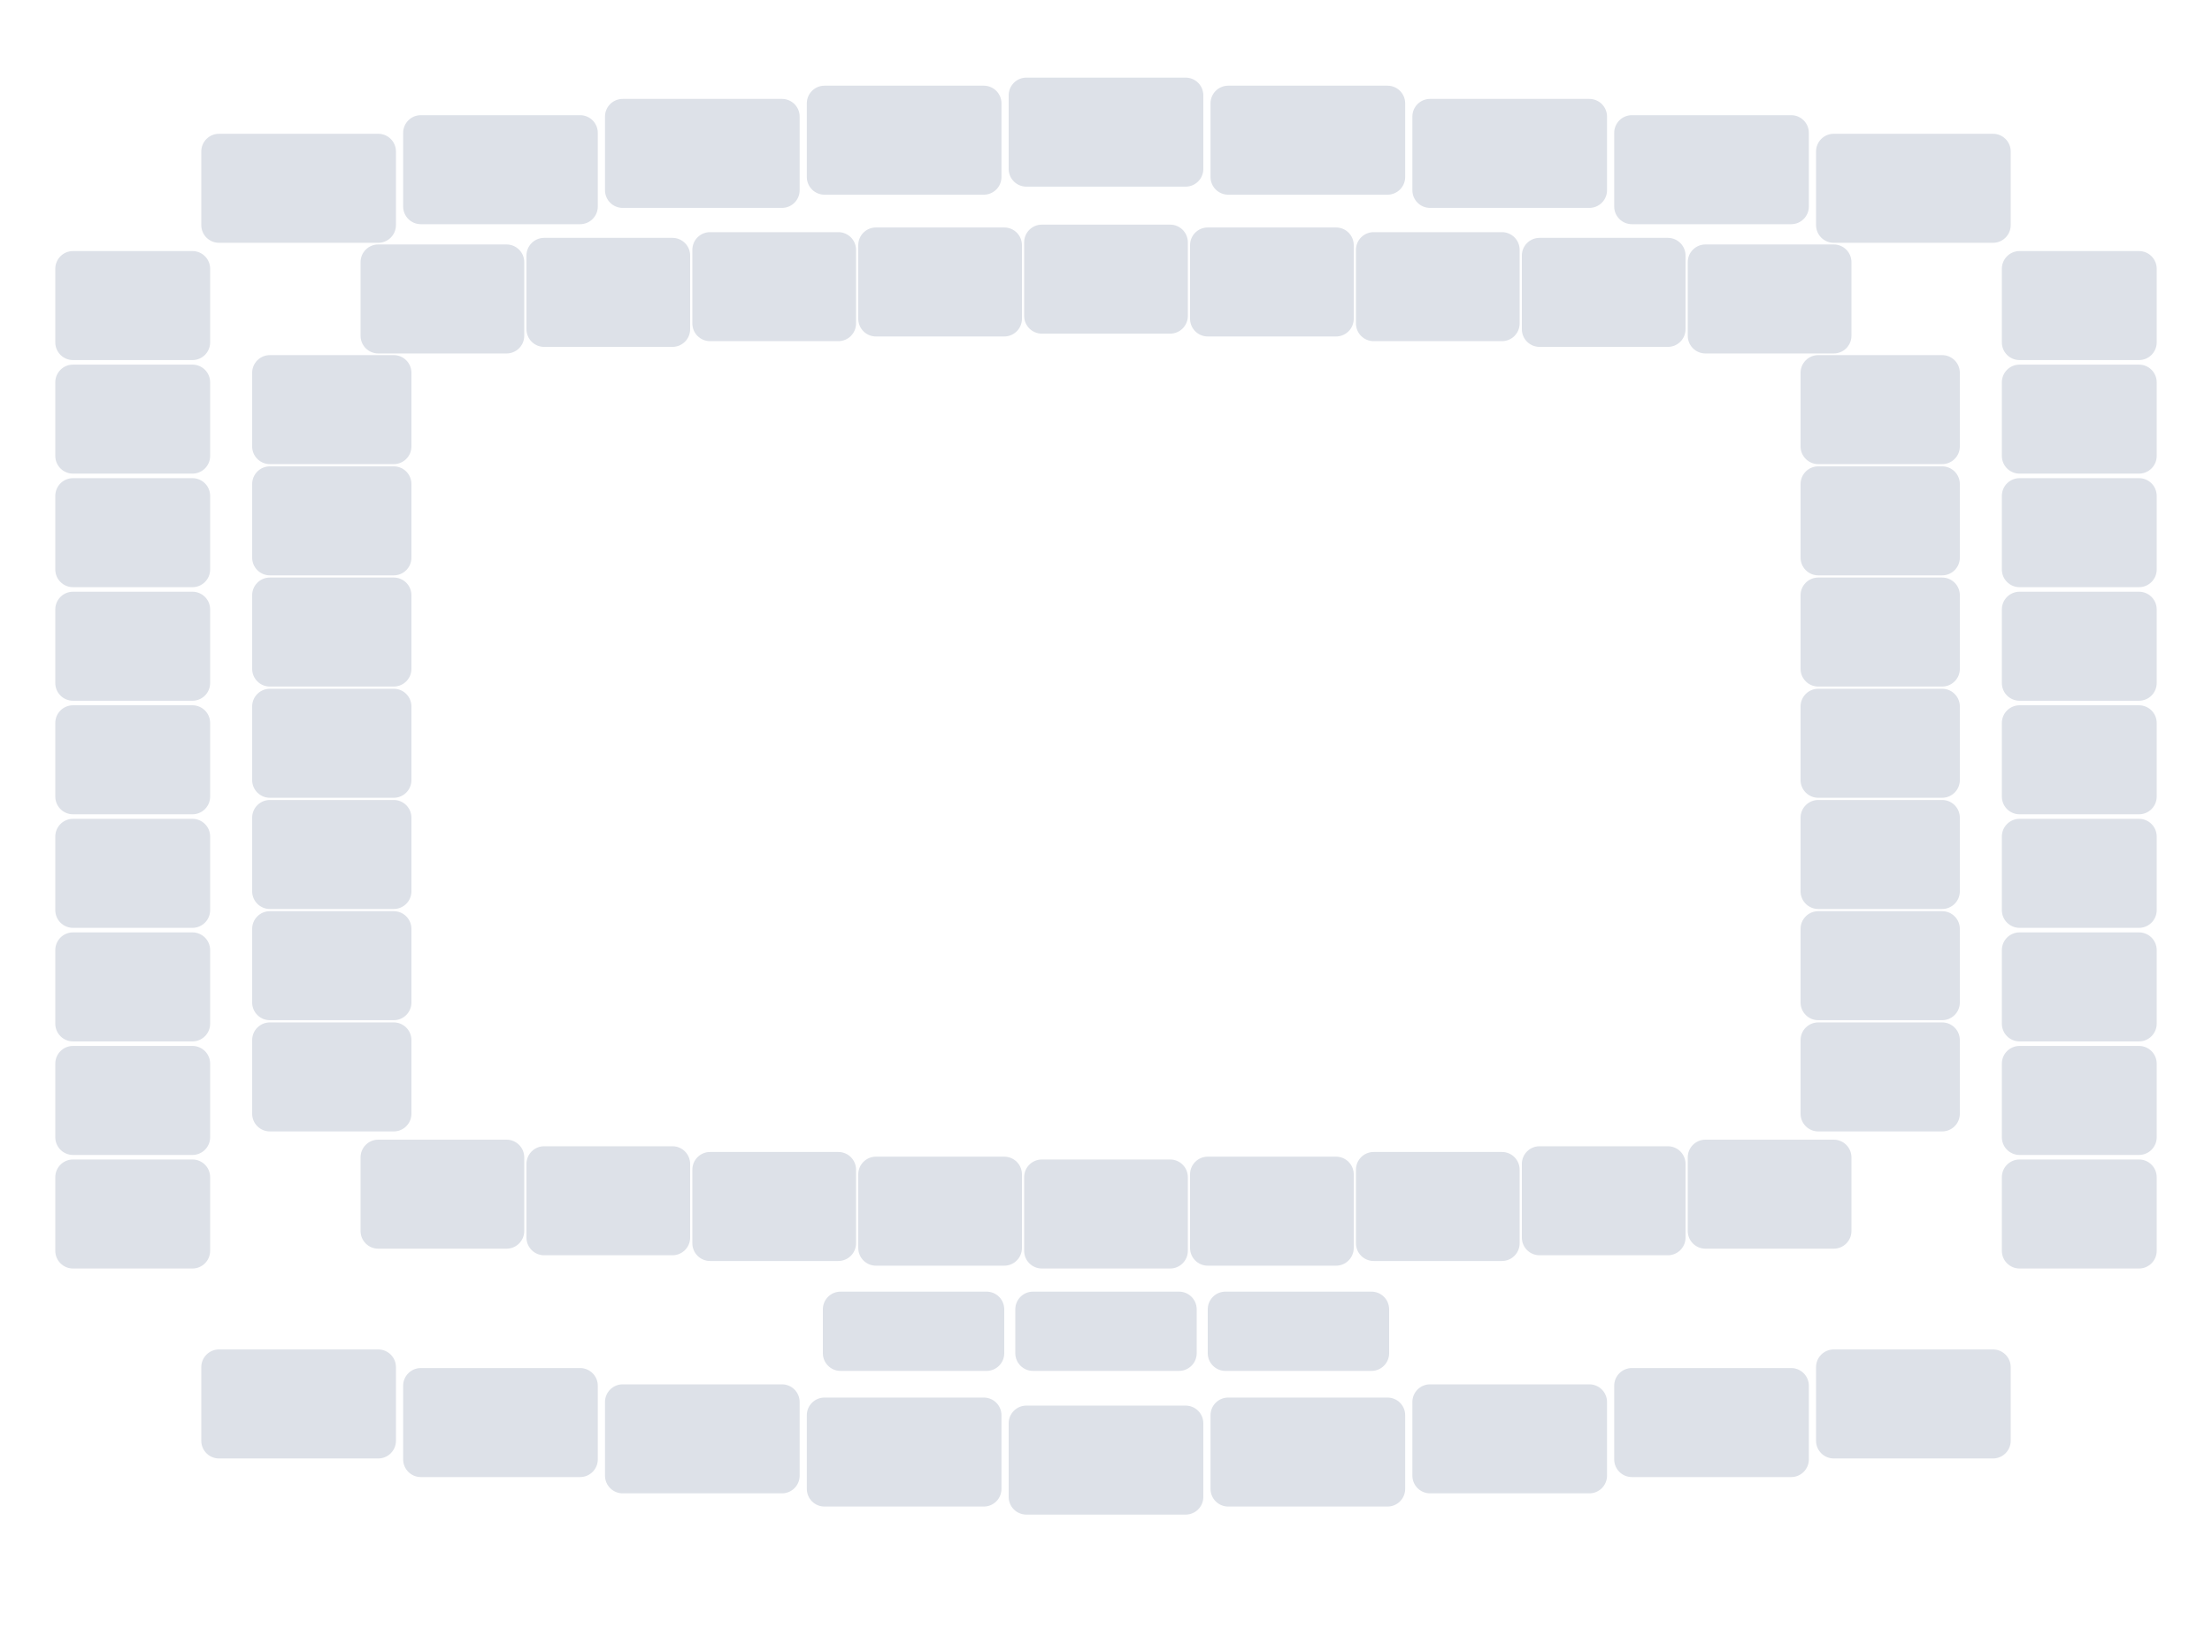
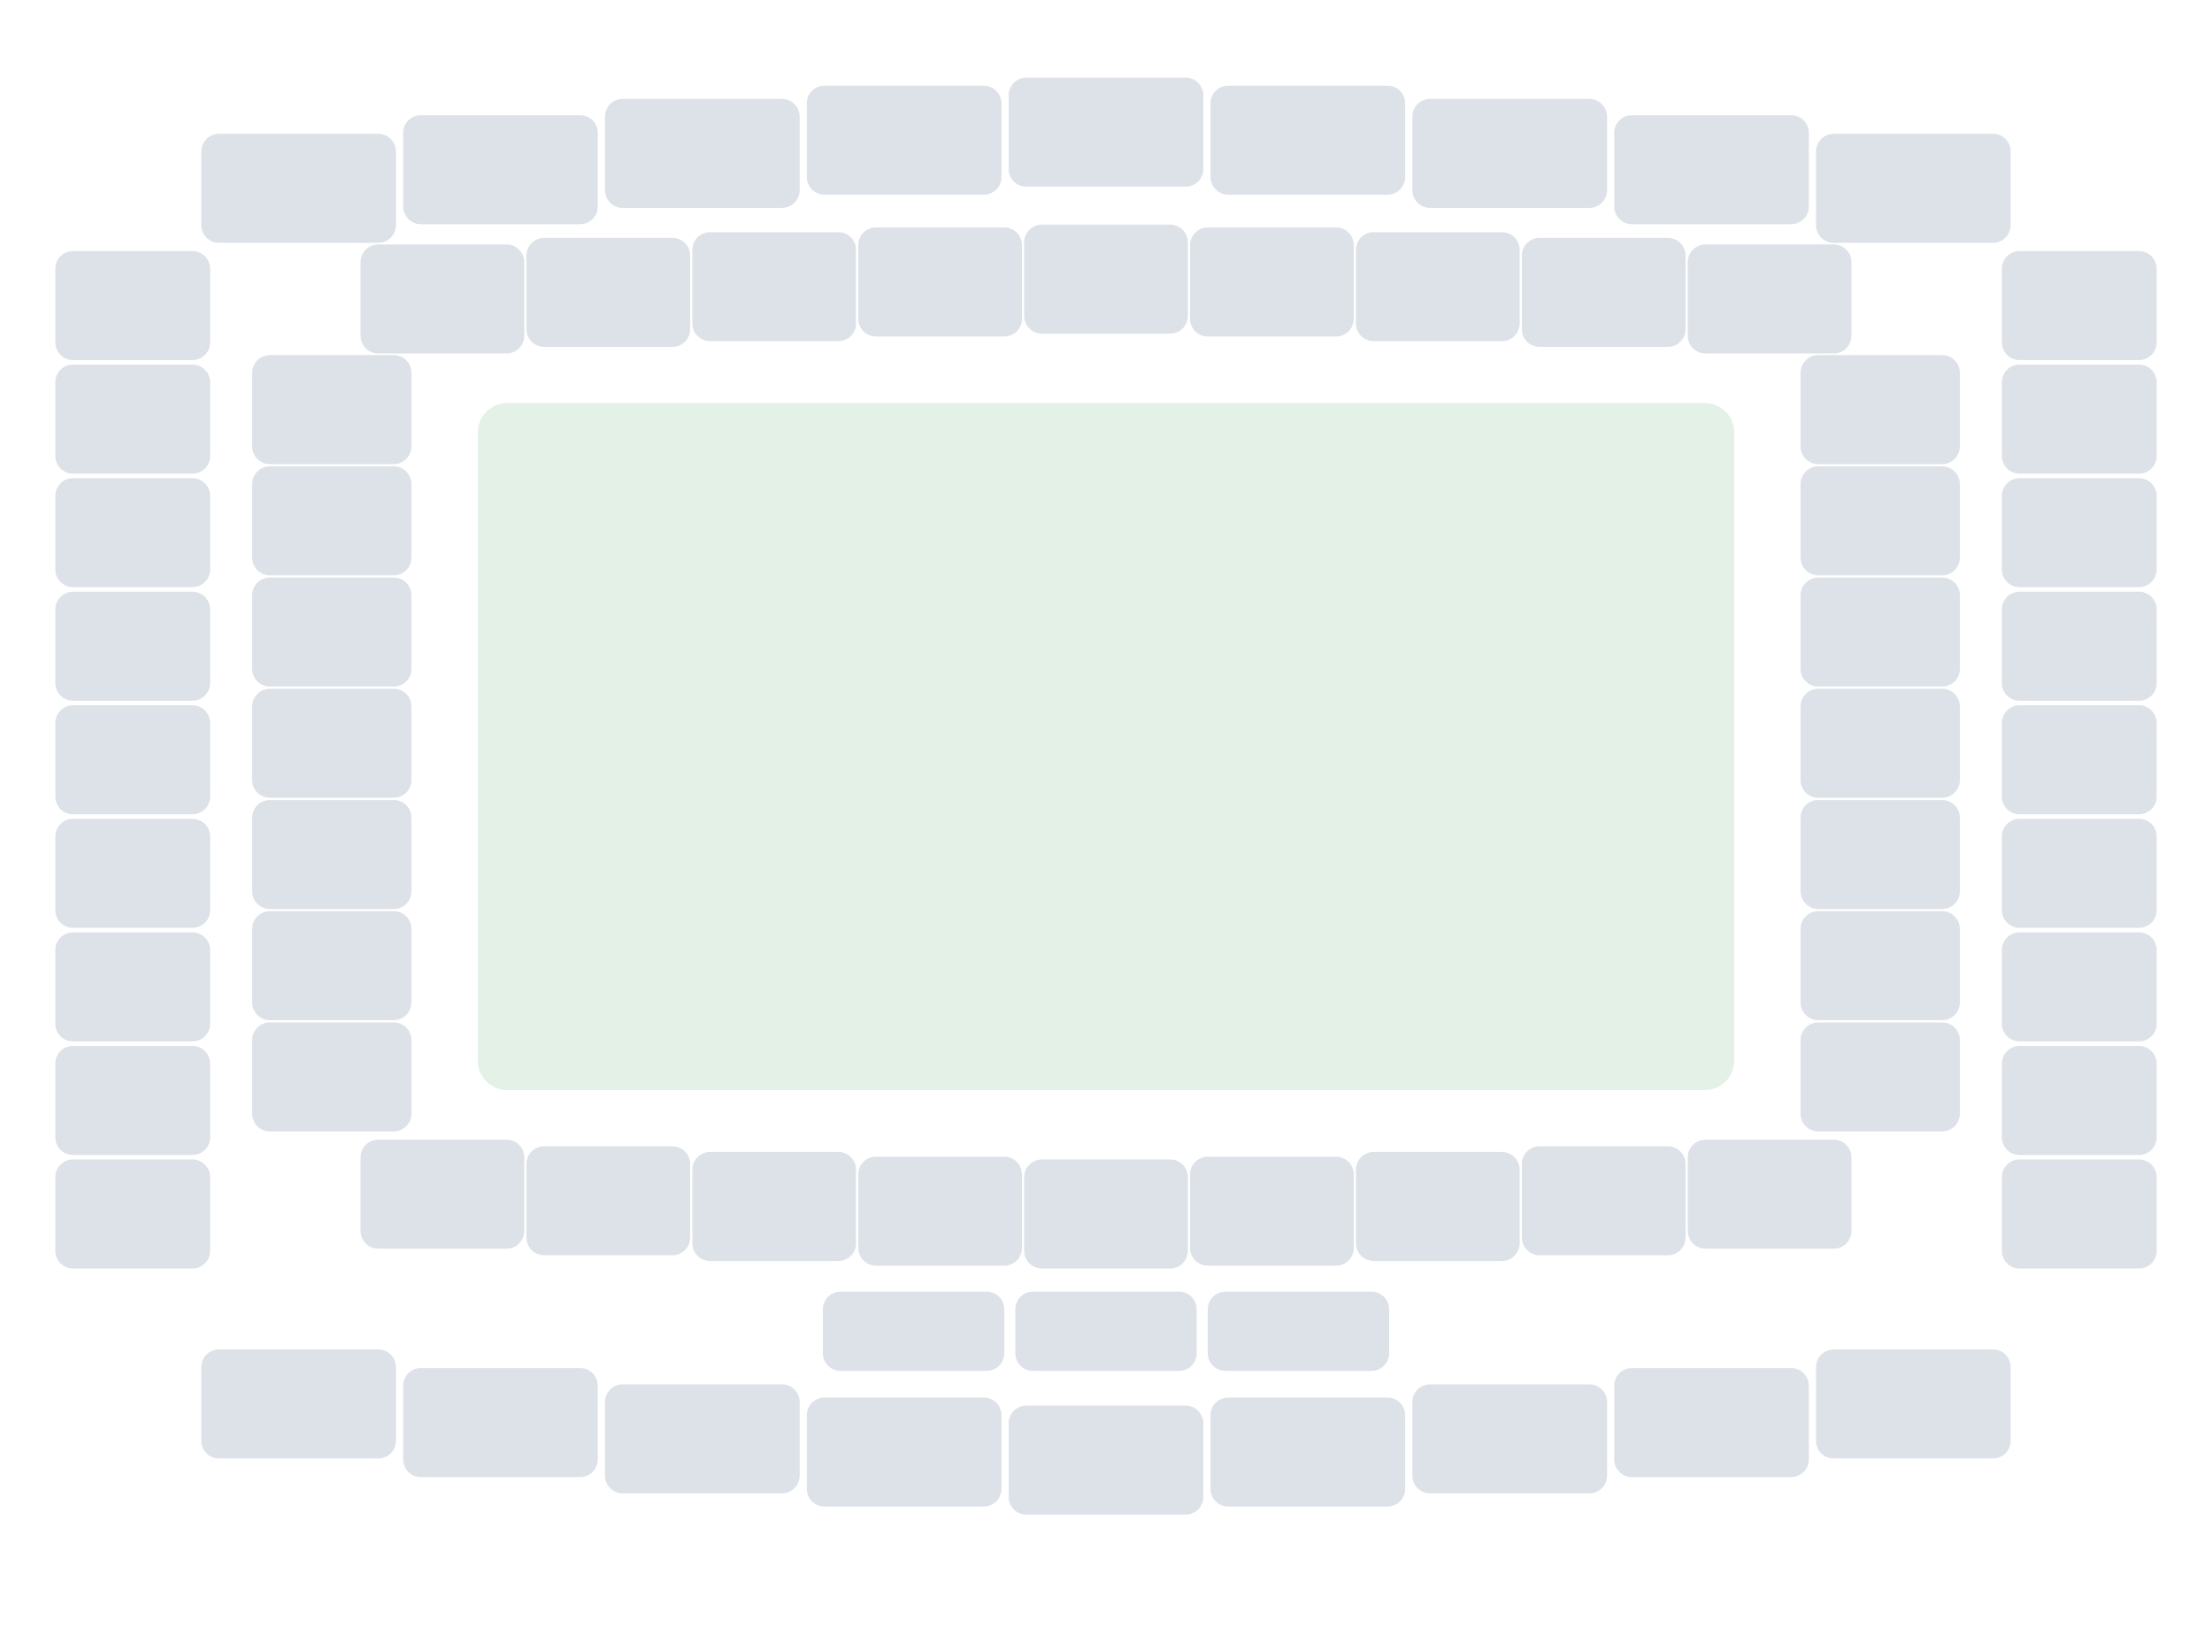
<svg xmlns="http://www.w3.org/2000/svg" viewBox="0 0 750 560" width="750" height="560">
+   <rect class="pitch" x="162" y="136.64" width="426" height="232.96" rx="10" fill="#e3f1e7" />
  <g fill="#dde1e8">
    <rect x="610.5" y="346.64" width="54" height="36.96" rx="6" />
    <rect x="610.5" y="308.93" width="54" height="36.96" rx="6" />
    <rect x="610.5" y="271.23" width="54" height="36.96" rx="6" />
    <rect x="610.5" y="233.52" width="54" height="36.96" rx="6" />
    <rect x="610.5" y="195.81" width="54" height="36.96" rx="6" />
    <rect x="610.5" y="158.11" width="54" height="36.96" rx="6" />
    <rect x="610.5" y="120.4" width="54" height="36.96" rx="6" />
    <rect x="572.25" y="82.88" width="55.5" height="36.96" rx="6" />
    <rect x="516" y="80.65" width="55.5" height="36.96" rx="6" />
    <rect x="459.75" y="78.71" width="55.5" height="36.96" rx="6" />
    <rect x="403.5" y="77.12" width="55.5" height="36.96" rx="6" />
    <rect x="347.25" y="76.16" width="55.5" height="36.96" rx="6" />
    <rect x="291" y="77.12" width="55.5" height="36.96" rx="6" />
    <rect x="234.75" y="78.71" width="55.5" height="36.96" rx="6" />
    <rect x="178.5" y="80.65" width="55.5" height="36.96" rx="6" />
    <rect x="122.25" y="82.88" width="55.5" height="36.96" rx="6" />
    <rect x="85.5" y="120.4" width="54" height="36.96" rx="6" />
    <rect x="85.5" y="158.11" width="54" height="36.96" rx="6" />
    <rect x="85.5" y="195.81" width="54" height="36.96" rx="6" />
    <rect x="85.5" y="233.52" width="54" height="36.96" rx="6" />
    <rect x="85.5" y="271.23" width="54" height="36.96" rx="6" />
    <rect x="85.5" y="308.93" width="54" height="36.96" rx="6" />
    <rect x="85.5" y="346.64" width="54" height="36.96" rx="6" />
    <rect x="122.25" y="386.4" width="55.5" height="36.96" rx="6" />
    <rect x="178.5" y="388.63" width="55.5" height="36.96" rx="6" />
    <rect x="234.75" y="390.57" width="55.5" height="36.96" rx="6" />
    <rect x="291" y="392.16" width="55.5" height="36.96" rx="6" />
    <rect x="347.25" y="393.12" width="55.5" height="36.96" rx="6" />
    <rect x="403.5" y="392.16" width="55.5" height="36.96" rx="6" />
    <rect x="459.75" y="390.57" width="55.5" height="36.96" rx="6" />
    <rect x="516" y="388.63" width="55.5" height="36.96" rx="6" />
    <rect x="572.25" y="386.4" width="55.5" height="36.96" rx="6" />
    <rect x="678.75" y="393.12" width="52.5" height="36.96" rx="6" />
    <rect x="678.75" y="354.62" width="52.5" height="36.96" rx="6" />
    <rect x="678.75" y="316.12" width="52.5" height="36.96" rx="6" />
    <rect x="678.75" y="277.62" width="52.5" height="36.96" rx="6" />
    <rect x="678.75" y="239.12" width="52.5" height="36.96" rx="6" />
    <rect x="678.75" y="200.62" width="52.5" height="36.96" rx="6" />
    <rect x="678.75" y="162.12" width="52.5" height="36.96" rx="6" />
    <rect x="678.75" y="123.62" width="52.5" height="36.96" rx="6" />
    <rect x="678.75" y="85.12" width="52.5" height="36.96" rx="6" />
    <rect x="615.75" y="45.36" width="66" height="36.96" rx="6" />
    <rect x="547.31" y="39.05" width="66" height="36.96" rx="6" />
    <rect x="478.88" y="33.53" width="66" height="36.96" rx="6" />
    <rect x="410.44" y="29.05" width="66" height="36.96" rx="6" />
    <rect x="342" y="26.32" width="66" height="36.96" rx="6" />
    <rect x="273.56" y="29.05" width="66" height="36.96" rx="6" />
    <rect x="205.13" y="33.53" width="66" height="36.96" rx="6" />
    <rect x="136.69" y="39.05" width="66" height="36.96" rx="6" />
    <rect x="68.25" y="45.36" width="66" height="36.96" rx="6" />
    <rect x="18.75" y="85.12" width="52.5" height="36.96" rx="6" />
    <rect x="18.75" y="123.62" width="52.5" height="36.96" rx="6" />
    <rect x="18.75" y="162.12" width="52.5" height="36.96" rx="6" />
    <rect x="18.75" y="200.62" width="52.5" height="36.96" rx="6" />
    <rect x="18.75" y="239.12" width="52.5" height="36.96" rx="6" />
    <rect x="18.75" y="277.62" width="52.5" height="36.96" rx="6" />
    <rect x="18.75" y="316.12" width="52.5" height="36.96" rx="6" />
    <rect x="18.75" y="354.62" width="52.5" height="36.96" rx="6" />
    <rect x="18.75" y="393.12" width="52.5" height="36.96" rx="6" />
    <rect x="68.25" y="457.52" width="66" height="36.96" rx="6" />
    <rect x="136.69" y="463.83" width="66" height="36.96" rx="6" />
    <rect x="205.13" y="469.35" width="66" height="36.96" rx="6" />
    <rect x="273.56" y="473.83" width="66" height="36.96" rx="6" />
    <rect x="342" y="476.56" width="66" height="36.96" rx="6" />
    <rect x="410.44" y="473.83" width="66" height="36.96" rx="6" />
    <rect x="478.88" y="469.35" width="66" height="36.96" rx="6" />
    <rect x="547.31" y="463.83" width="66" height="36.96" rx="6" />
    <rect x="615.75" y="457.52" width="66" height="36.96" rx="6" />
    <rect x="279" y="437.92" width="61.5" height="26.88" rx="6" />
    <rect x="344.25" y="437.92" width="61.5" height="26.88" rx="6" />
    <rect x="409.5" y="437.92" width="61.5" height="26.88" rx="6" />
  </g>
</svg>
